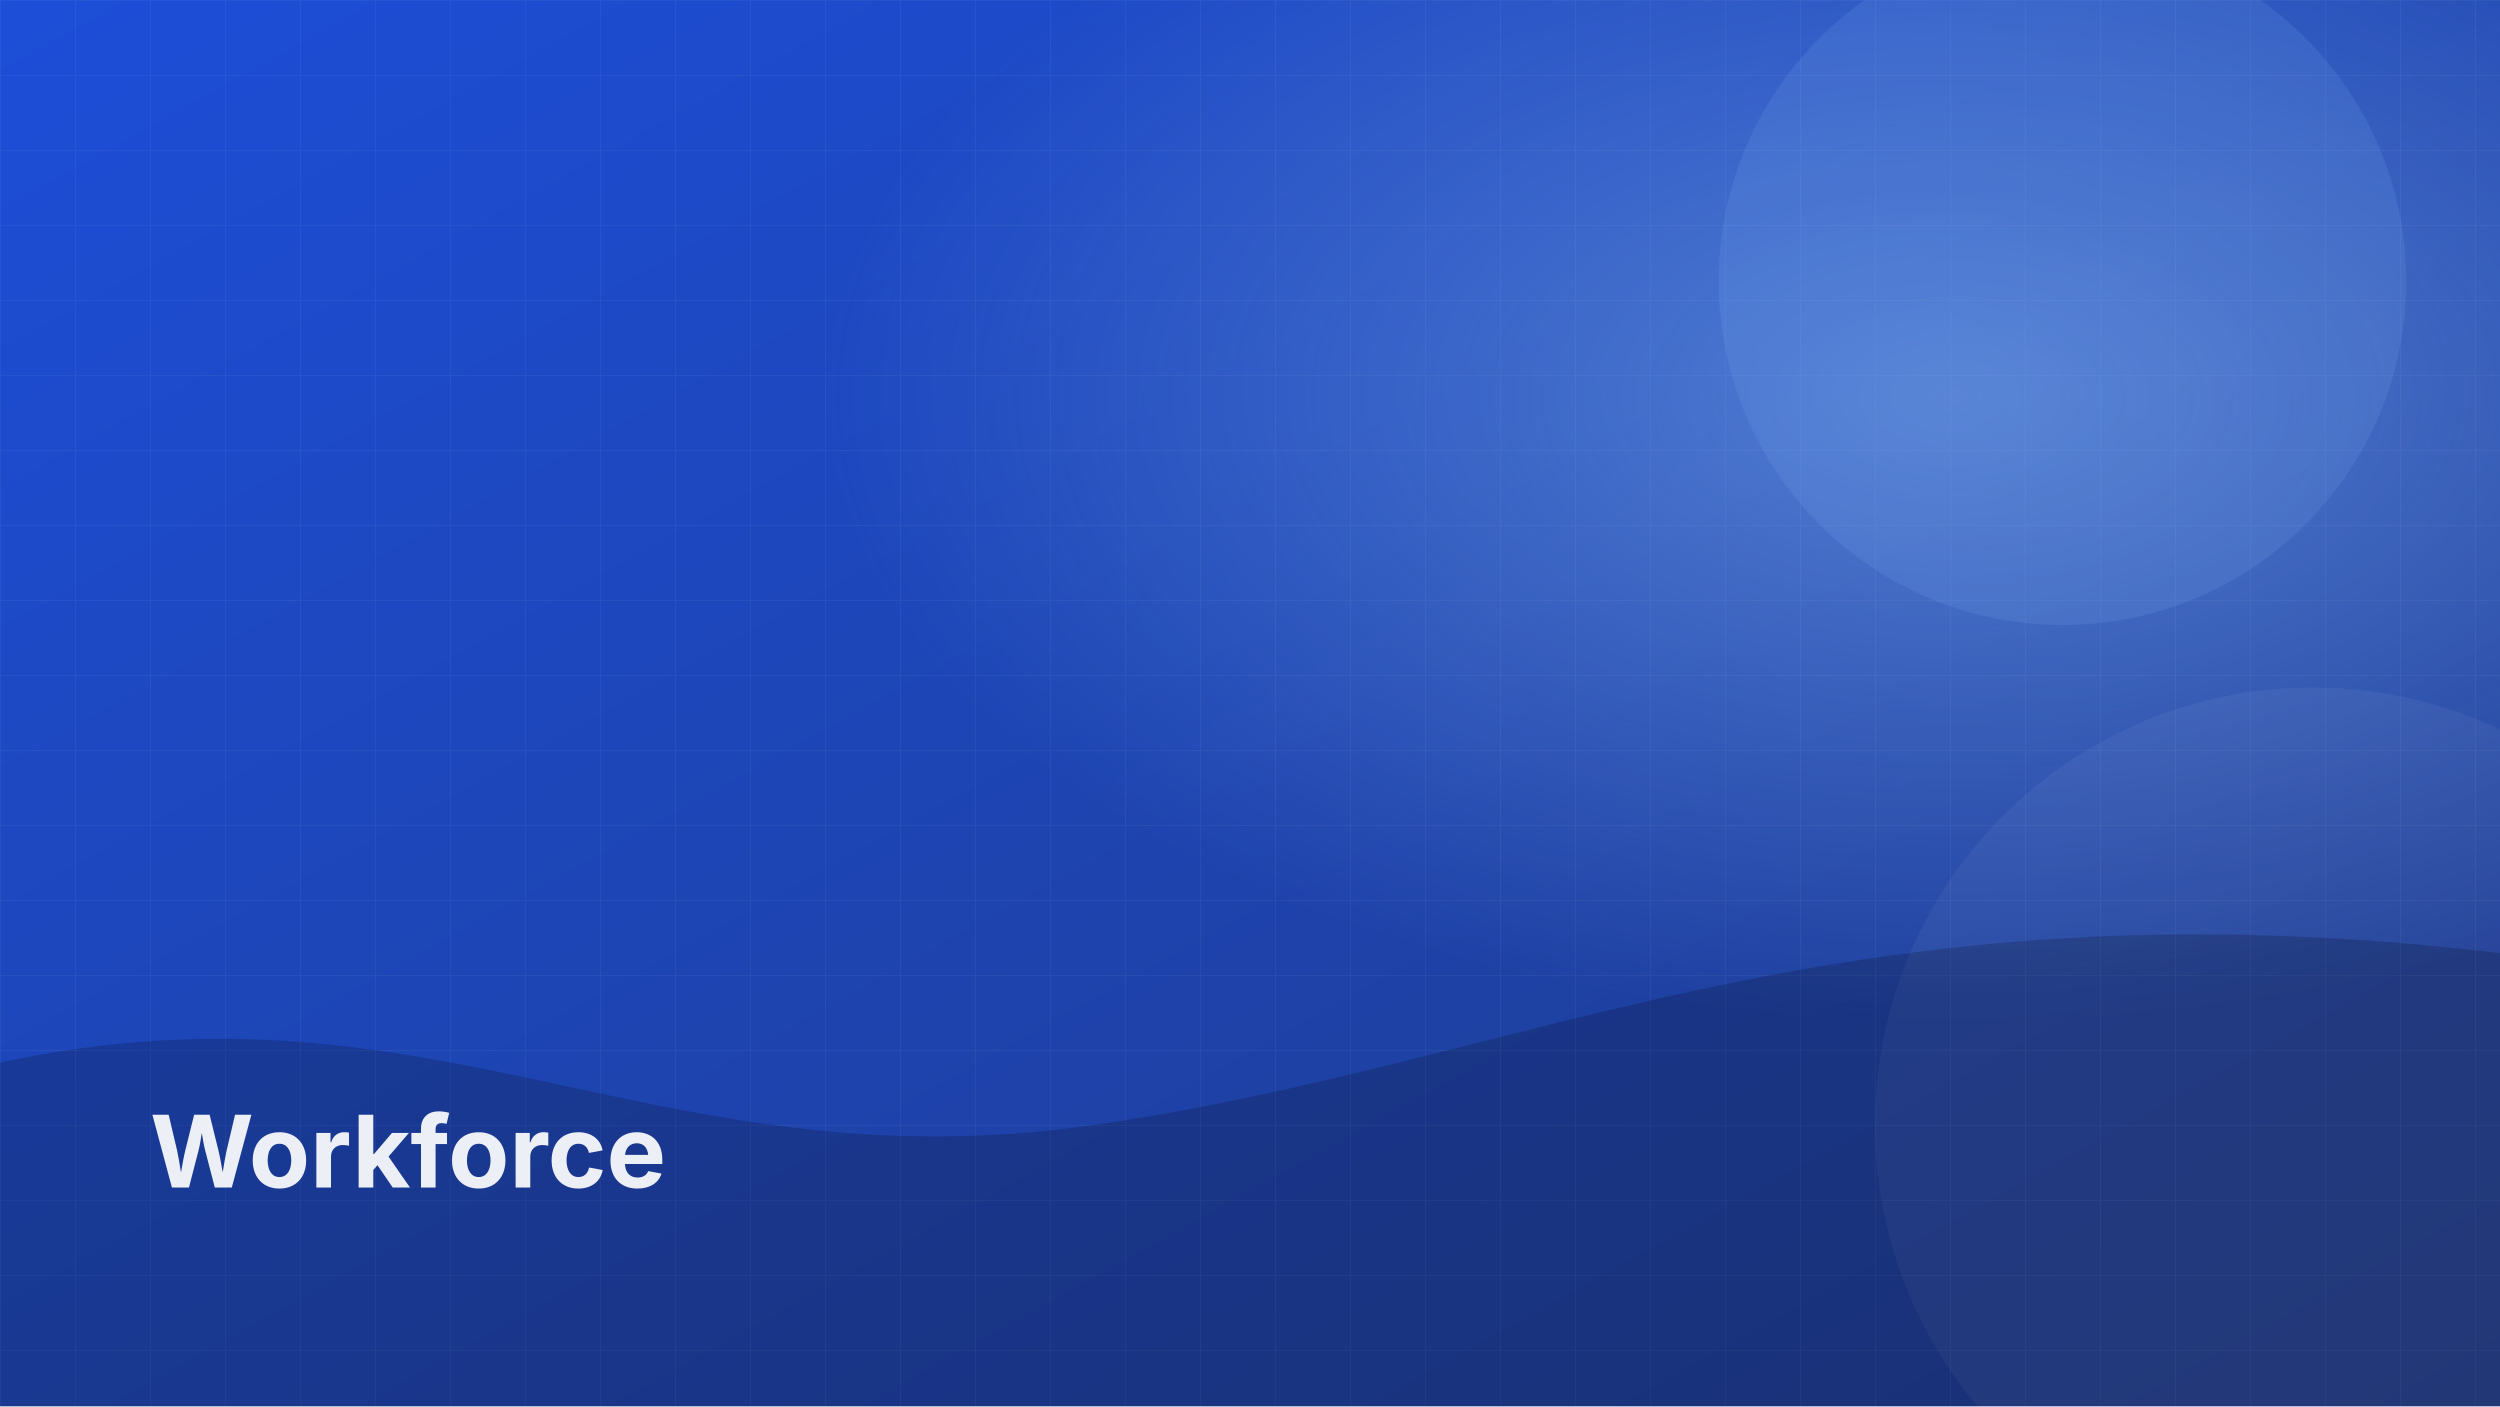
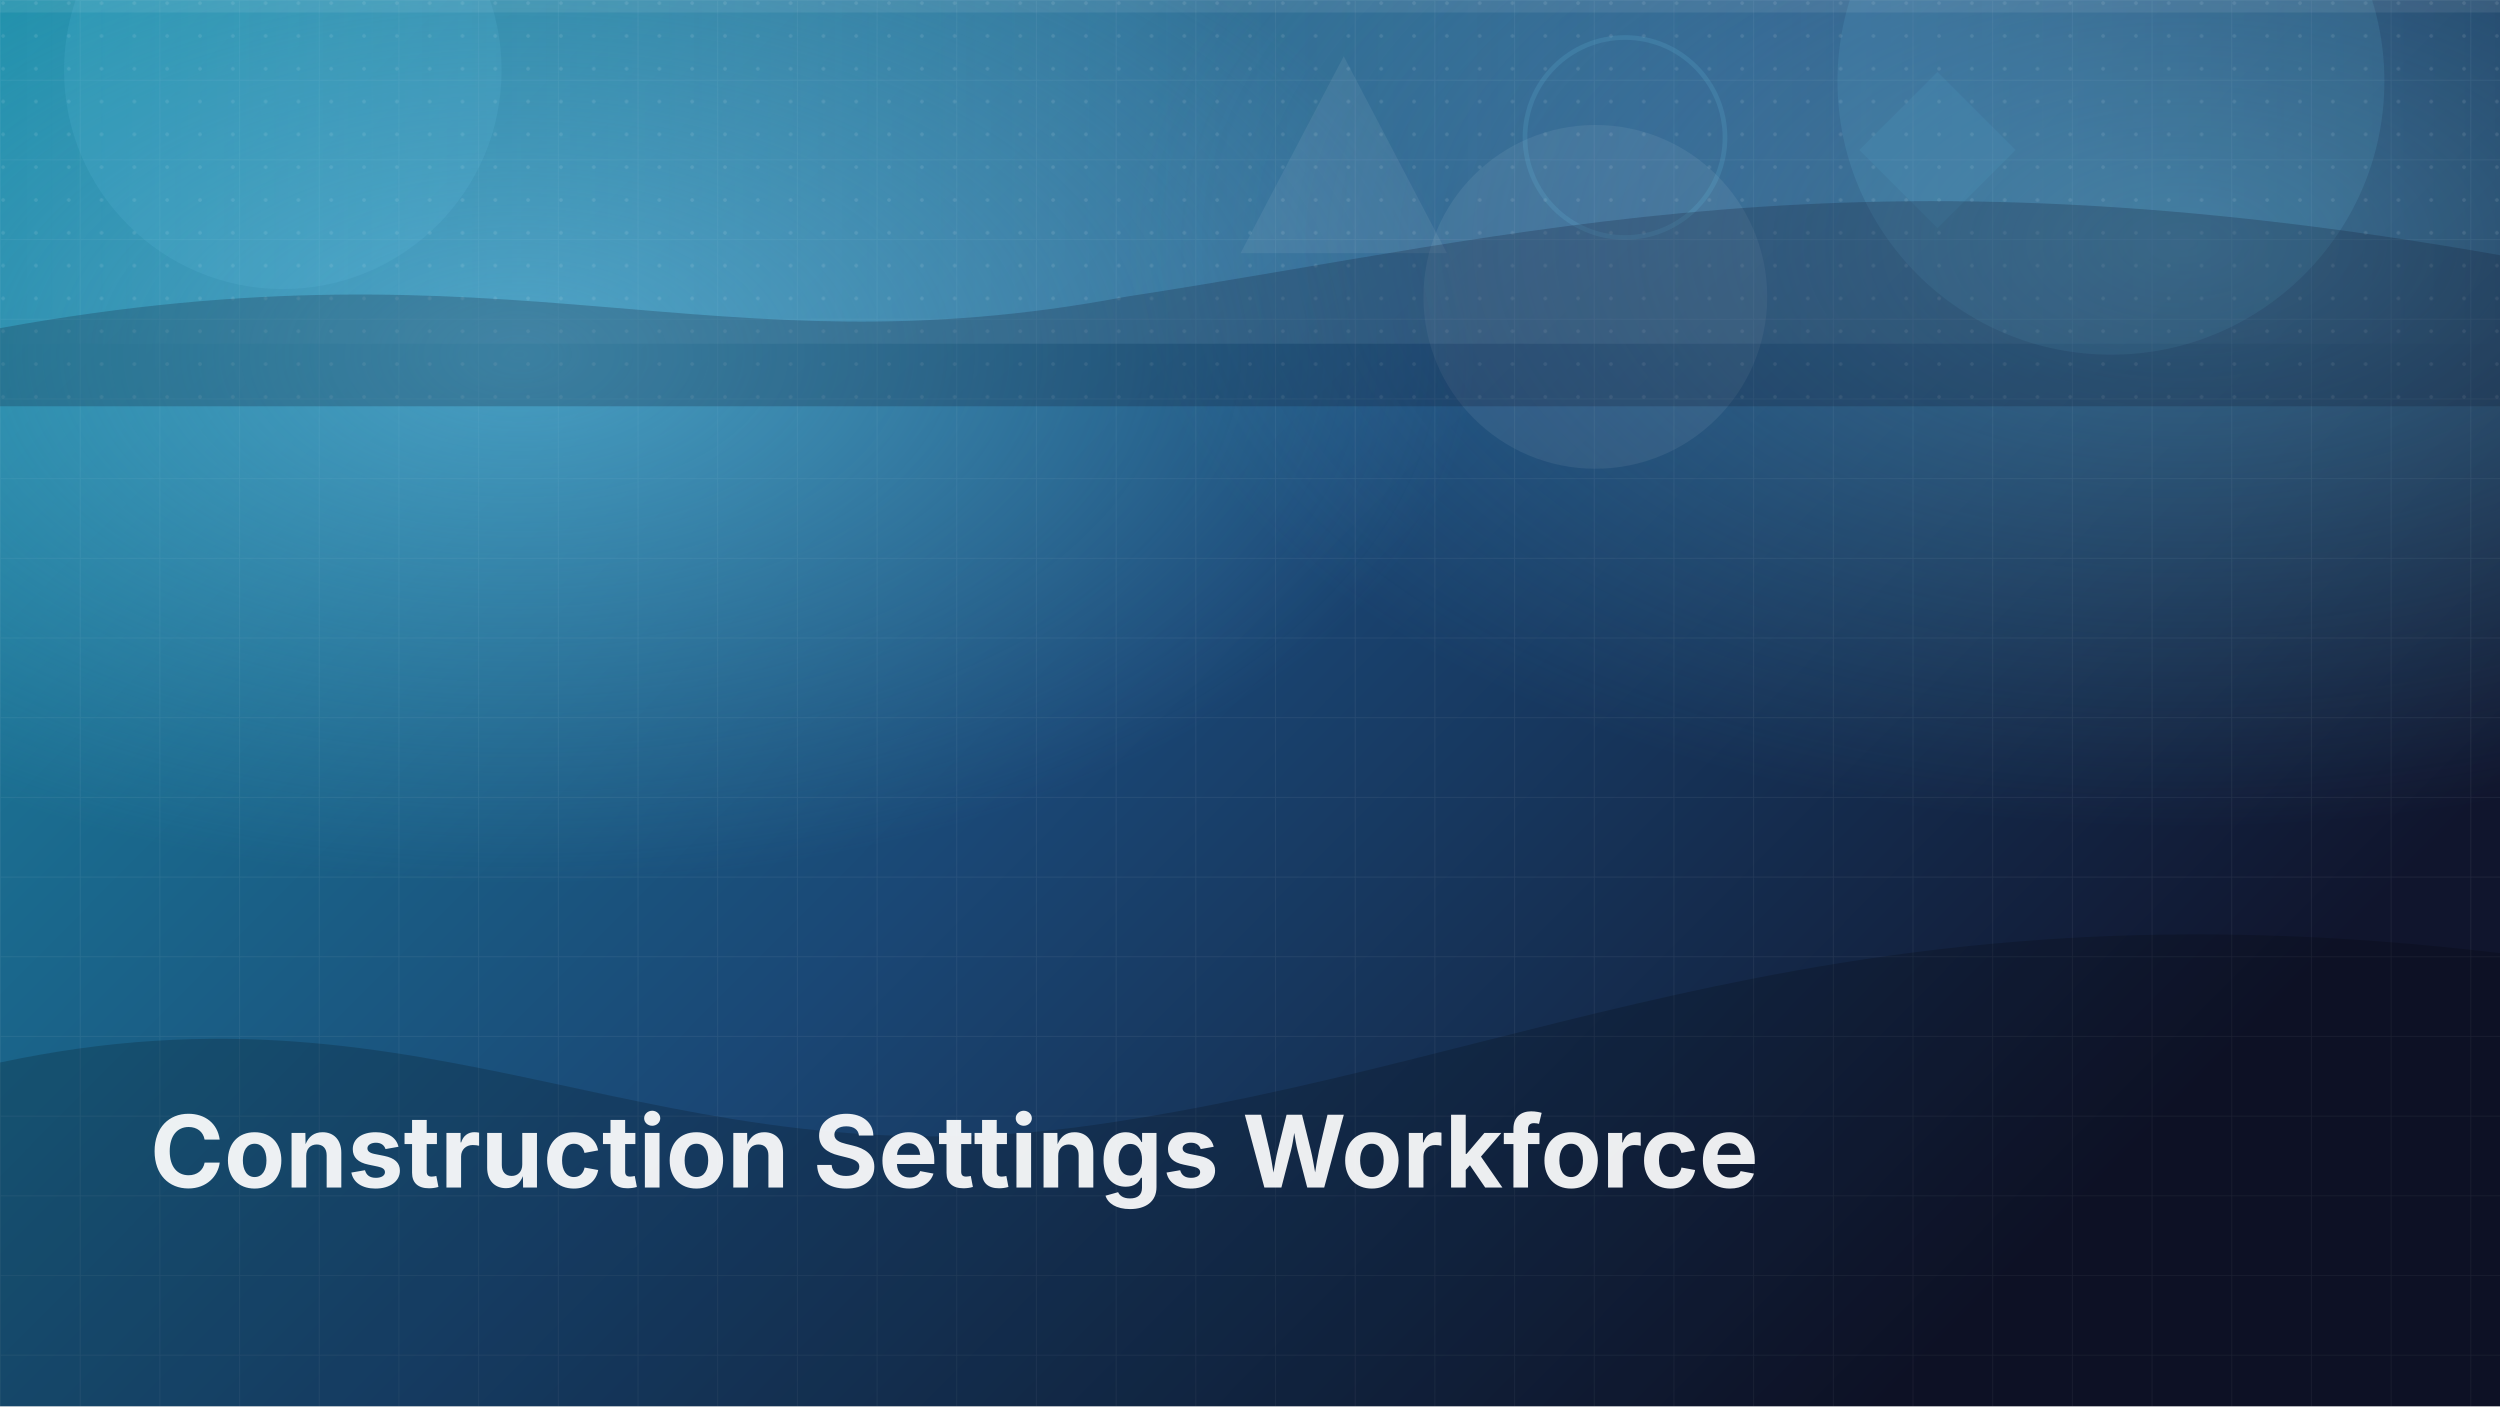
- <svg xmlns="http://www.w3.org/2000/svg" width="1600" height="900" viewBox="0 0 1600 900" role="img" aria-label="Workforce">
+ <svg xmlns="http://www.w3.org/2000/svg" width="1600" height="900" viewBox="0 0 1600 900" role="img" aria-label="Construction Settings Workforce">
  <defs>
-     <linearGradient id="g" x1="0" y1="0" x2="1" y2="1">
-       <stop offset="0%" stop-color="#1d4ed8" />
-       <stop offset="100%" stop-color="#1e3a8a" />
+     <linearGradient id="g" x1="0" y1="0" x2="1" y2="0.55">
+       <stop offset="0%" stop-color="#1b8da7" />
+       <stop offset="55%" stop-color="#1a4775" />
+       <stop offset="100%" stop-color="#10152d" />
    </linearGradient>
-     <radialGradient id="glow" cx="78%" cy="28%" r="45%">
-       <stop offset="0%" stop-color="#93c5fd" stop-opacity="0.45" />
-       <stop offset="100%" stop-color="#93c5fd" stop-opacity="0" />
+     <linearGradient id="sheen" x1="0" y1="0" x2="1" y2="0">
+       <stop offset="0%" stop-color="#ffffff" stop-opacity="0" />
+       <stop offset="45%" stop-color="#a0d0ee" stop-opacity="0.18" />
+       <stop offset="100%" stop-color="#ffffff" stop-opacity="0" />
+     </linearGradient>
+     <radialGradient id="glowA" cx="21%" cy="25%" r="38%">
+       <stop offset="0%" stop-color="#6ec9ed" stop-opacity="0.55" />
+       <stop offset="100%" stop-color="#6ec9ed" stop-opacity="0" />
    </radialGradient>
-     <pattern id="grid" width="48" height="48" patternUnits="userSpaceOnUse">
-       <path d="M48 0H0V48" fill="none" stroke="white" stroke-opacity="0.06" stroke-width="1" />
+     <radialGradient id="glowB" cx="87%" cy="17%" r="42%">
+       <stop offset="0%" stop-color="#6ec9ed" stop-opacity="0.4" />
+       <stop offset="100%" stop-color="#6ec9ed" stop-opacity="0" />
+     </radialGradient>
+     <pattern id="grid" width="51" height="51" patternUnits="userSpaceOnUse">
+       <path d="M51 0H0V51" fill="none" stroke="white" stroke-opacity="0.07" stroke-width="1" />
+     </pattern>
+     <pattern id="dots" width="21" height="21" patternUnits="userSpaceOnUse">
+       <circle cx="2" cy="2" r="1.2" fill="white" fill-opacity="0.1" />
    </pattern>
  </defs>
  <rect width="1600" height="900" fill="url(#g)" />
  <rect width="1600" height="900" fill="url(#grid)" />
-   <rect width="1600" height="900" fill="url(#glow)" />
-   <circle cx="1320" cy="180" r="220" fill="#93c5fd" fill-opacity="0.12" />
-   <circle cx="1480" cy="720" r="280" fill="white" fill-opacity="0.05" />
+   <rect width="1600" height="220" fill="url(#sheen)" />
+   <rect width="1600" height="900" fill="url(#glowA)" />
+   <rect width="1600" height="900" fill="url(#glowB)" />
+   <rect width="1600" height="260" fill="url(#dots)" />
+   <circle cx="181" cy="45" r="140" fill="#6ec9ed" fill-opacity="0.12" />
+   <circle cx="1351" cy="52" r="175" fill="#6ec9ed" fill-opacity="0.12" />
+   <circle cx="1021" cy="190" r="110" fill="#ffffff" fill-opacity="0.07" />
+   <circle cx="1040" cy="88" r="64" fill="none" stroke="#6ec9ed" stroke-opacity="0.15" stroke-width="3" />
+   <path d="M860 36 L926 162 L794 162 Z" fill="#ffffff" fill-opacity="0.07" />
+   <path d="M1240 46 L1290 96 L1240 146 L1190 96 Z" fill="#6ec9ed" fill-opacity="0.08" />
+   <path d="M0 210 C330 150 455 240 720 190 C980 150 1185 90 1600 163.333 V260 H0 Z" fill="#10152d" fill-opacity="0.22" />
+   <path d="M0 0 H1600 V8 H0 Z" fill="#ffffff" fill-opacity="0.08" />
  <path d="M0 680 C280 620 420 760 700 720 C980 680 1180 560 1600 610 V900 H0 Z" fill="black" fill-opacity="0.18" />
-   <text x="96" y="760" fill="white" fill-opacity="0.92" font-family="ui-sans-serif, system-ui, -apple-system, Segoe UI, sans-serif" font-size="64" font-weight="650">Workforce</text>
+   <text x="96" y="760" fill="white" fill-opacity="0.92" font-family="ui-sans-serif, system-ui, -apple-system, Segoe UI, sans-serif" font-size="64" font-weight="650">Construction Settings Workforce</text>
</svg>
